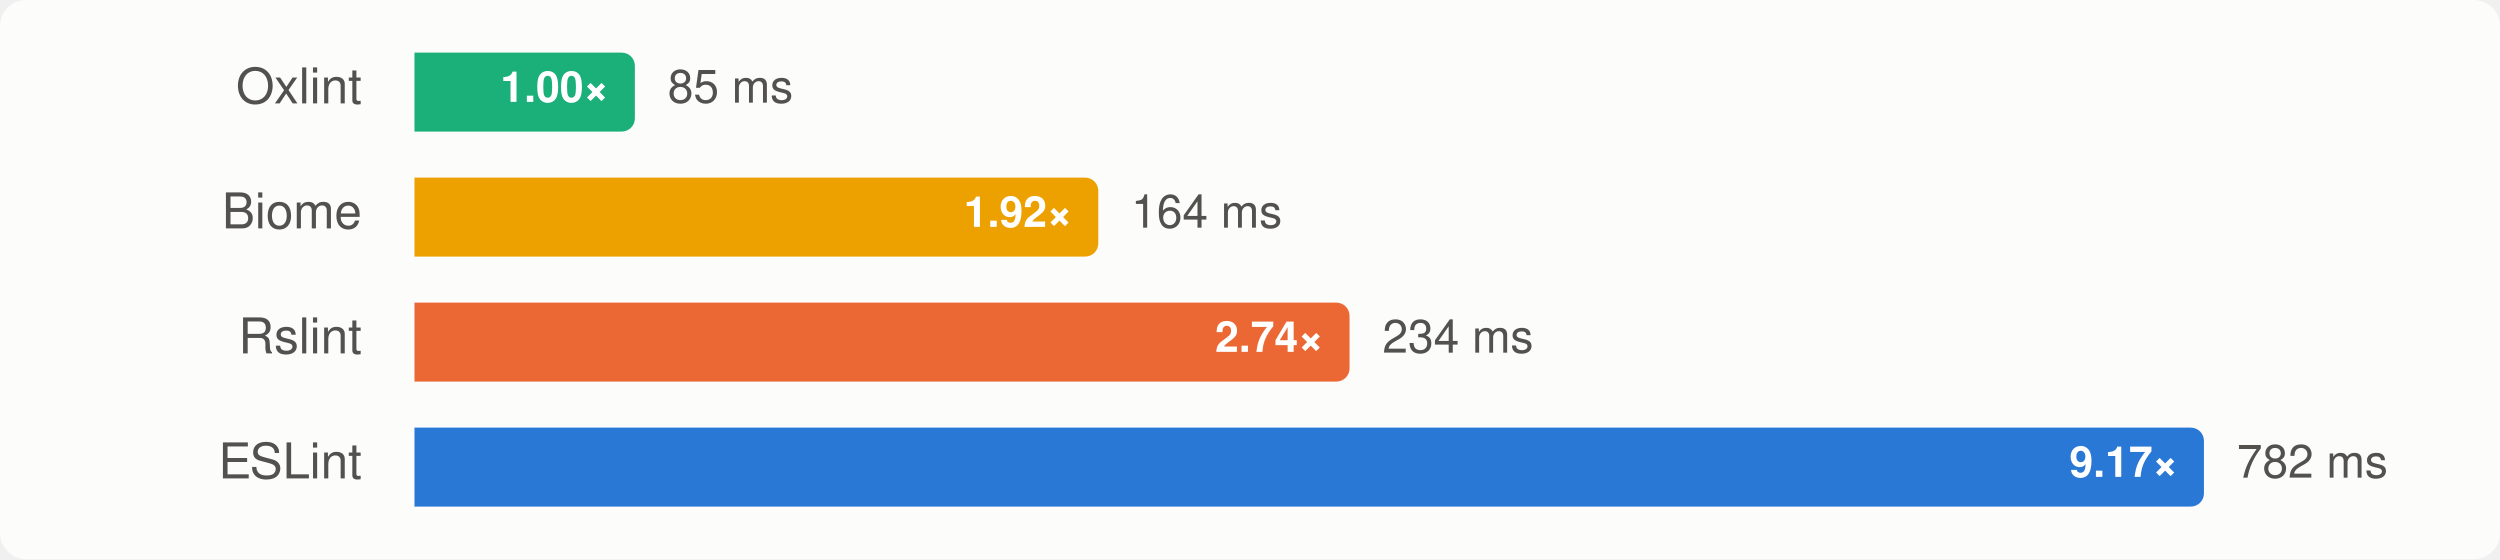
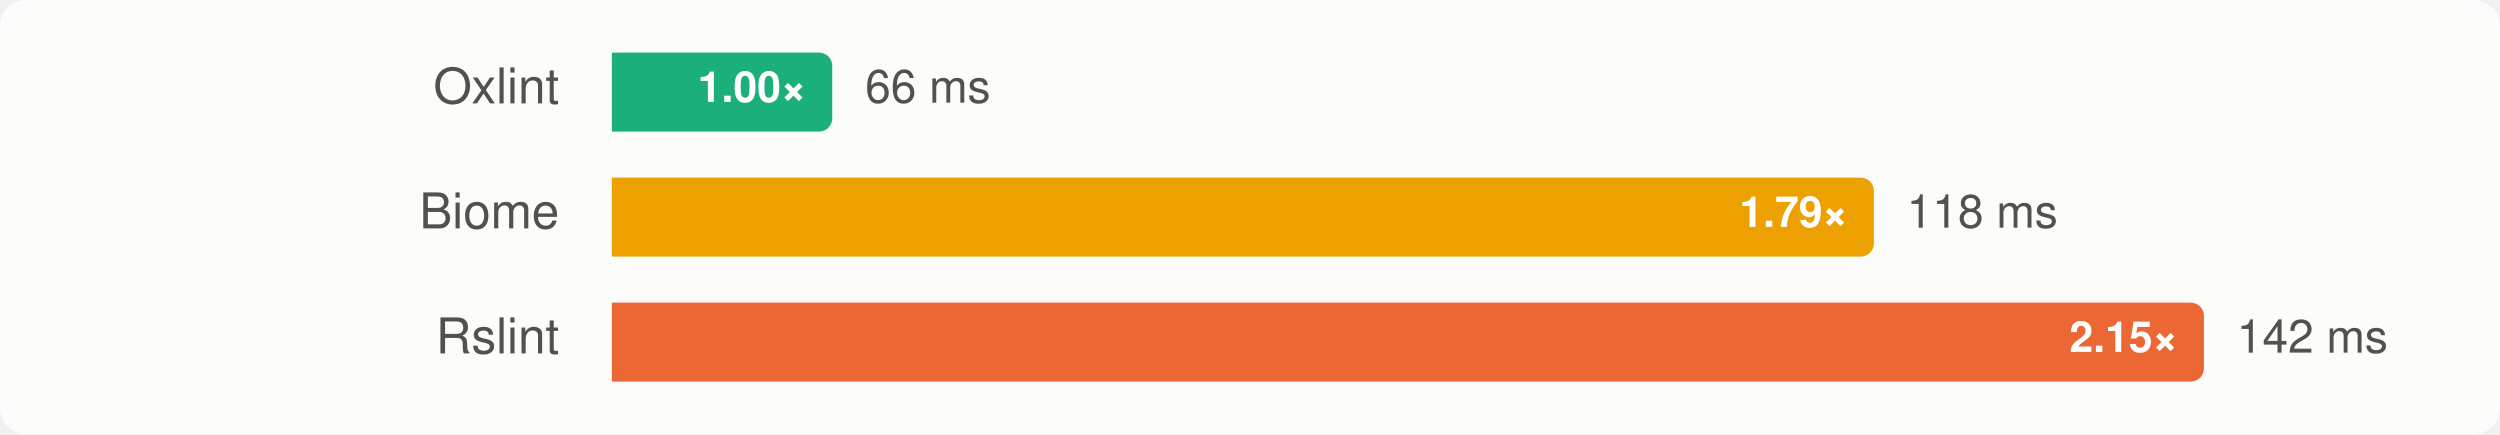
- <svg xmlns="http://www.w3.org/2000/svg" width="760" height="170" viewBox="0 0 760 170" font-family="-apple-system, BlinkMacSystemFont, 'Segoe UI', Helvetica, Arial, sans-serif" role="img" aria-label="Group C, rstack-cli: median wall time, lower is better">
+ <svg xmlns="http://www.w3.org/2000/svg" width="760" height="132" viewBox="0 0 760 132" font-family="-apple-system, BlinkMacSystemFont, 'Segoe UI', Helvetica, Arial, sans-serif" role="img" aria-label="Group C, rstack-cli: median wall time, lower is better">
  <style>
    .surface { fill: #fcfcfb; }
    .t-primary { fill: #0b0b0b; }
    .t-secondary { fill: #52514e; }
    .ratio { fill: #ffffff; }
-     .bar-eslint { fill: #2a78d6; }
    .bar-rslint { fill: #eb6834; }
    .bar-oxlint { fill: #1baf7a; }
+     .bar-oxlint-tsgolint { fill: #1baf7a; }
+     .bar-oxlint-tsrs { fill: #9362cc; }
+     .bar-oxlint-tsrs-fast { fill: #247eab; }
    .bar-biome { fill: #eda100; }
    @media (prefers-color-scheme: dark) {
      .surface { fill: #1a1a19; }
      .t-primary { fill: #f0efec; }
      .t-secondary { fill: #c3c2b7; }
-       .bar-eslint { fill: #3987e5; }
      .bar-rslint { fill: #d95926; }
      .bar-oxlint { fill: #199e70; }
+       .bar-oxlint-tsgolint { fill: #199e70; }
+       .bar-oxlint-tsrs { fill: #a47ad7; }
+       .bar-oxlint-tsrs-fast { fill: #3b94bd; }
      .bar-biome { fill: #c98500; }
    }
  </style>
-   <rect class="surface" width="760" height="170" rx="8" />
+   <rect class="surface" width="760" height="132" rx="8" />
  <g>
-     <text class="t-secondary" x="110" y="28" text-anchor="end" dominant-baseline="central" font-size="15">Oxlint</text>
-     <path class="bar-oxlint" d="M126,16H189A4,4 0 0 1 193,20V36A4,4 0 0 1 189,40H126Z" />
-     <text class="ratio" x="185" y="28" text-anchor="end" dominant-baseline="central" font-size="13" font-weight="700">1.00×</text>
-     <text class="t-secondary" x="203" y="28" dominant-baseline="central" font-size="14">85 ms</text>
+     <text class="t-secondary" x="170" y="28" text-anchor="end" dominant-baseline="central" font-size="15">Oxlint</text>
+     <path class="bar-oxlint" d="M186,16H249A4,4 0 0 1 253,20V36A4,4 0 0 1 249,40H186Z" />
+     <text class="ratio" x="245" y="28" text-anchor="end" dominant-baseline="central" font-size="13" font-weight="700">1.00×</text>
+     <text class="t-secondary" x="263" y="28" dominant-baseline="central" font-size="14">66 ms</text>
  </g>
  <g>
-     <text class="t-secondary" x="110" y="66" text-anchor="end" dominant-baseline="central" font-size="15">Biome</text>
-     <path class="bar-biome" d="M126,54H329.881A4,4 0 0 1 333.881,58V74A4,4 0 0 1 329.881,78H126Z" />
-     <text class="ratio" x="325.881" y="66" text-anchor="end" dominant-baseline="central" font-size="13" font-weight="700">1.92×</text>
-     <text class="t-secondary" x="343.881" y="66" dominant-baseline="central" font-size="14">164 ms</text>
+     <text class="t-secondary" x="170" y="66" text-anchor="end" dominant-baseline="central" font-size="15">Biome</text>
+     <path class="bar-biome" d="M186,54H565.653A4,4 0 0 1 569.653,58V74A4,4 0 0 1 565.653,78H186Z" />
+     <text class="ratio" x="561.653" y="66" text-anchor="end" dominant-baseline="central" font-size="13" font-weight="700">1.79×</text>
+     <text class="t-secondary" x="579.653" y="66" dominant-baseline="central" font-size="14">118 ms</text>
  </g>
  <g>
-     <text class="t-secondary" x="110" y="104" text-anchor="end" dominant-baseline="central" font-size="15">Rslint</text>
-     <path class="bar-rslint" d="M126,92H406.259A4,4 0 0 1 410.259,96V112A4,4 0 0 1 406.259,116H126Z" />
-     <text class="ratio" x="402.259" y="104" text-anchor="end" dominant-baseline="central" font-size="13" font-weight="700">2.74×</text>
-     <text class="t-secondary" x="420.259" y="104" dominant-baseline="central" font-size="14">234 ms</text>
-   </g>
-   <g>
-     <text class="t-secondary" x="110" y="142" text-anchor="end" dominant-baseline="central" font-size="15">ESLint</text>
-     <path class="bar-eslint" d="M126,130H666A4,4 0 0 1 670,134V150A4,4 0 0 1 666,154H126Z" />
-     <text class="ratio" x="662" y="142" text-anchor="end" dominant-baseline="central" font-size="13" font-weight="700">9.17×</text>
-     <text class="t-secondary" x="680" y="142" dominant-baseline="central" font-size="14">782 ms</text>
+     <text class="t-secondary" x="170" y="104" text-anchor="end" dominant-baseline="central" font-size="15">Rslint</text>
+     <path class="bar-rslint" d="M186,92H666A4,4 0 0 1 670,96V112A4,4 0 0 1 666,116H186Z" />
+     <text class="ratio" x="662" y="104" text-anchor="end" dominant-baseline="central" font-size="13" font-weight="700">2.15×</text>
+     <text class="t-secondary" x="680" y="104" dominant-baseline="central" font-size="14">142 ms</text>
  </g>
</svg>
